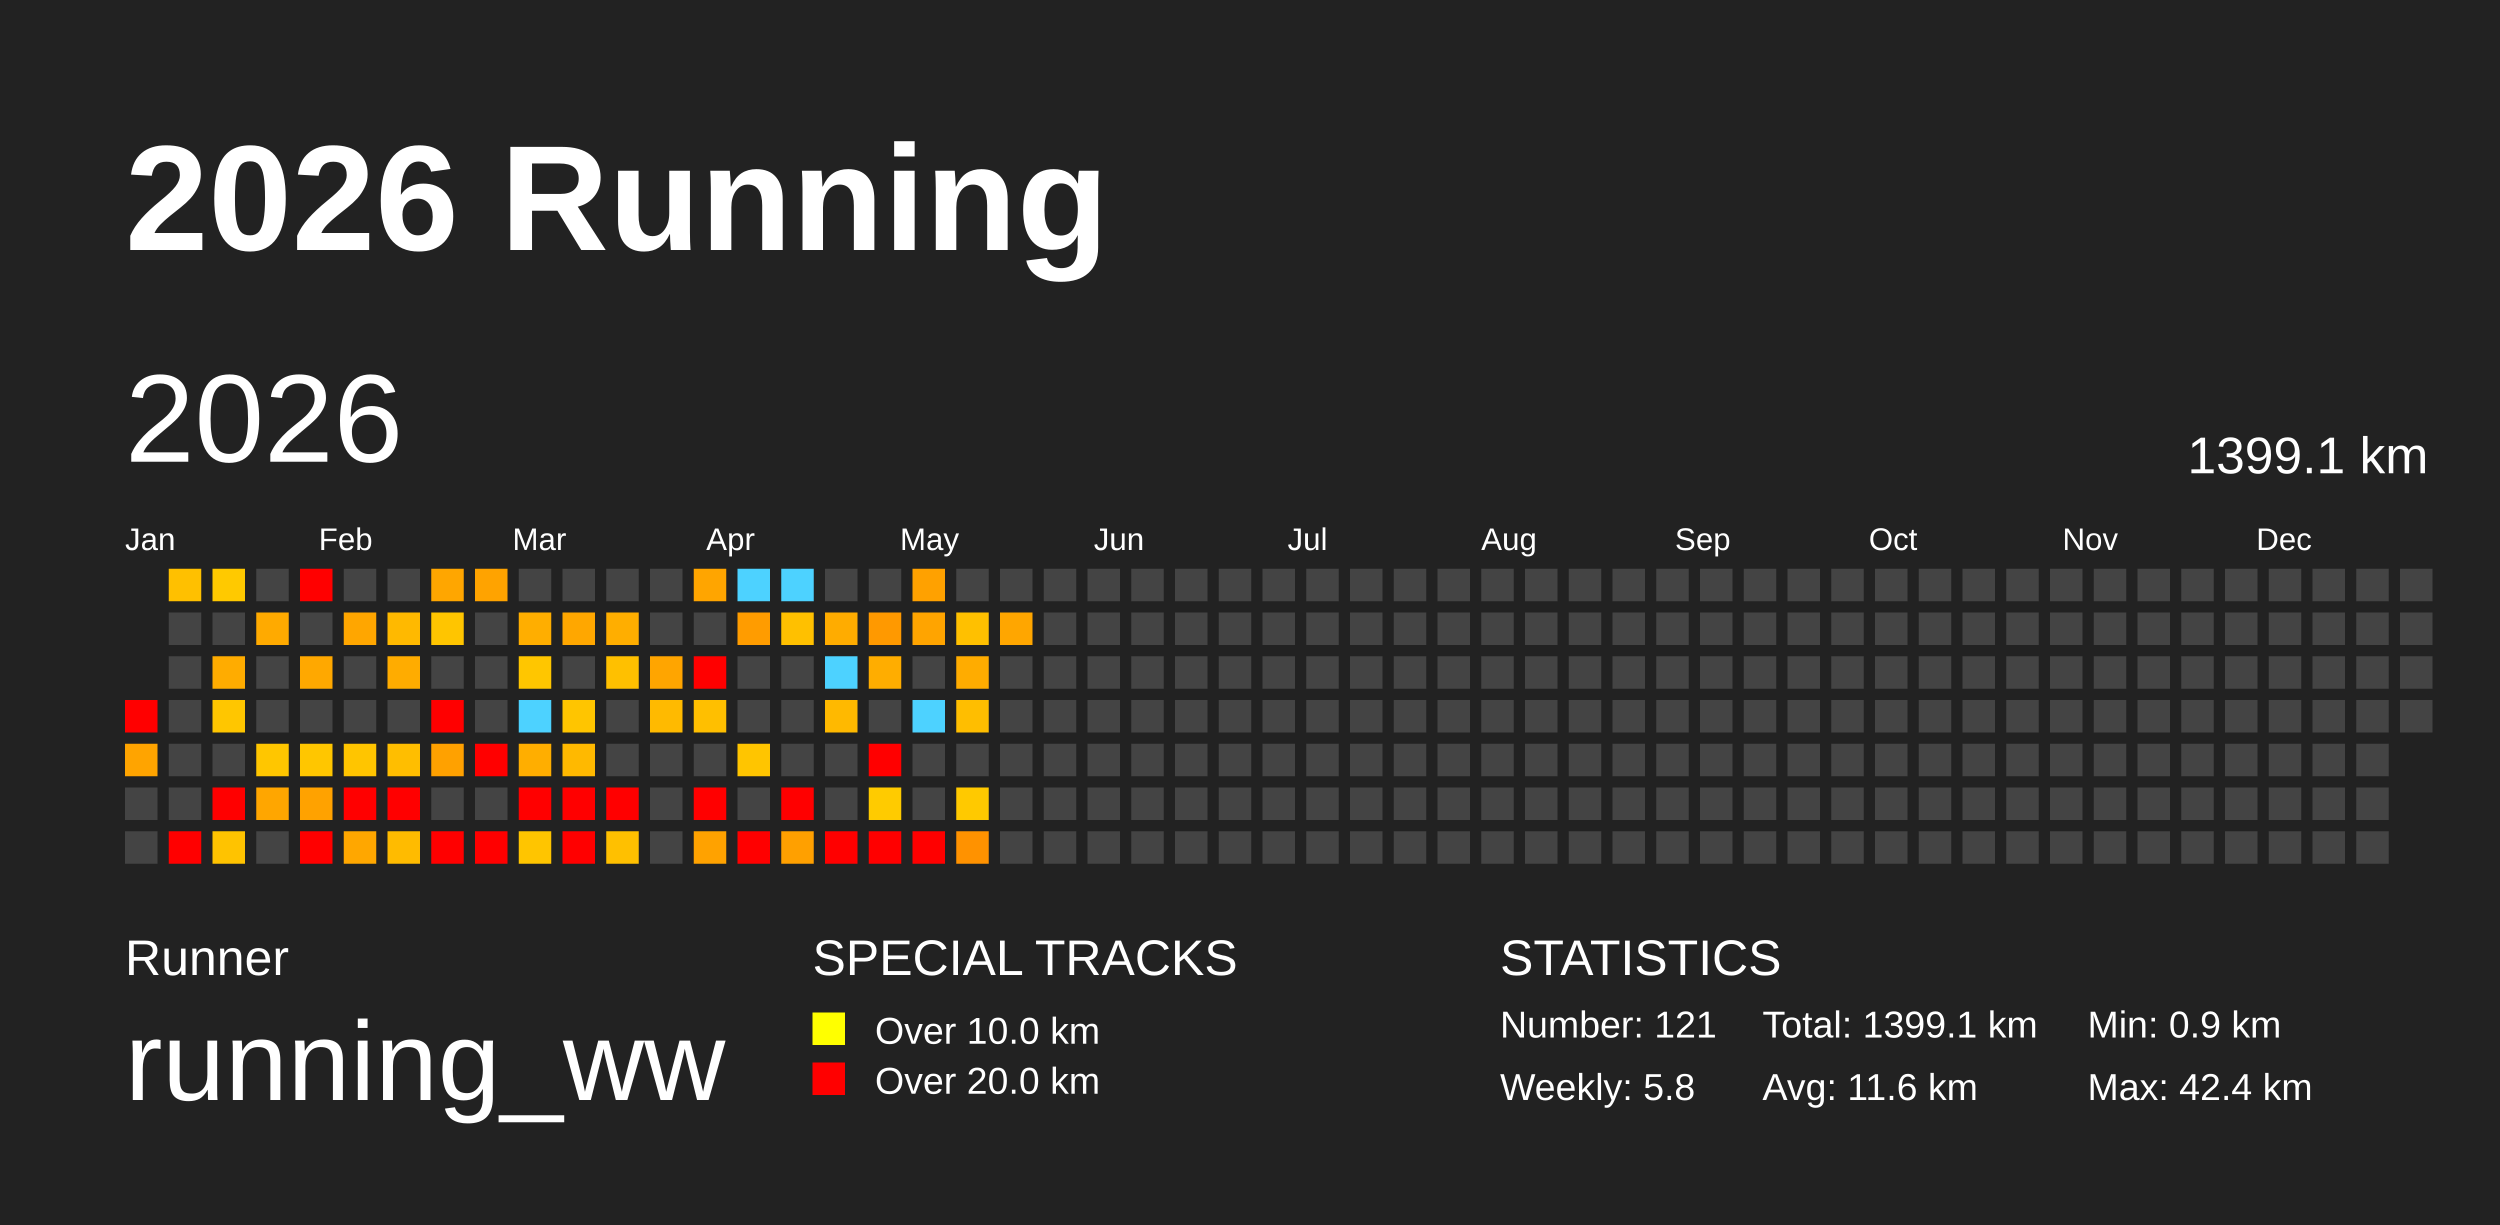
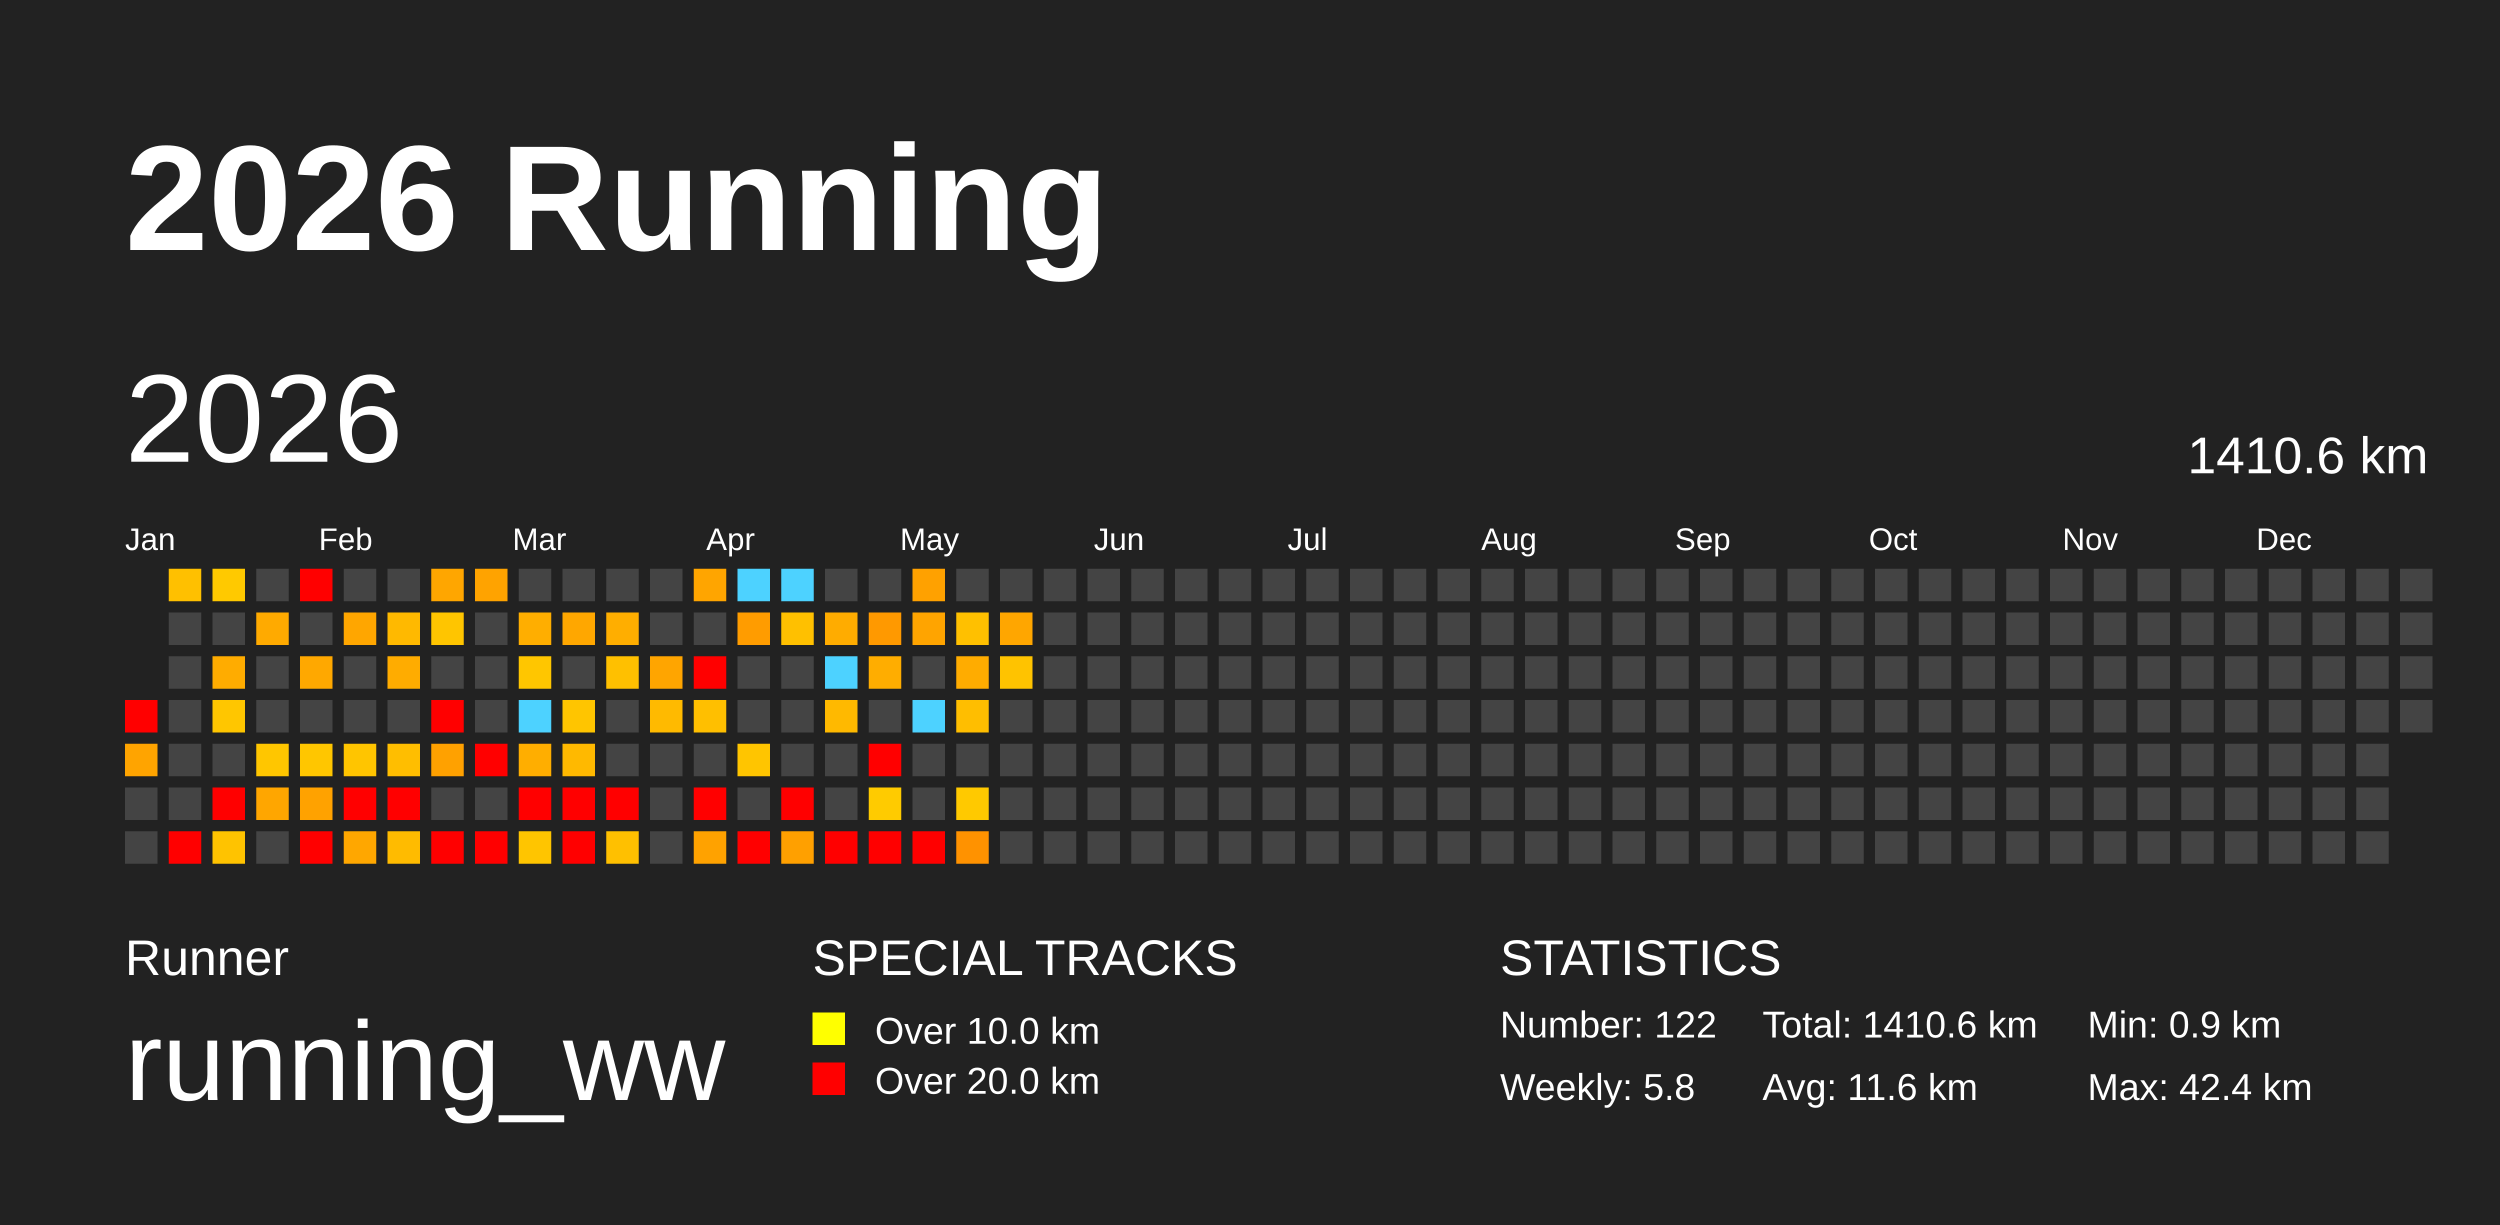
<svg xmlns="http://www.w3.org/2000/svg" baseProfile="full" height="98mm" version="1.1" viewBox="0,0,200,98" width="200mm">
  <defs />
  <rect fill="#222222" height="98" width="200" x="0" y="0" />
  <text fill="#FFFFFF" style="font-size:12px; font-family:Arial; font-weight:bold;" x="10" y="20">2026 Running</text>
  <text fill="#FFFFFF" style="font-size:4px; font-family:Arial" x="10" y="78">Runner</text>
  <text fill="#FFFFFF" style="font-size:9px; font-family:Arial" x="10" y="88">running_ww</text>
  <text fill="#FFFFFF" style="font-size:4px; font-family:Arial" x="65" y="78">SPECIAL TRACKS</text>
  <rect fill="yellow" height="2.6" width="2.6" x="65" y="81" />
  <text fill="#FFFFFF" style="font-size:3px; font-family:Arial" x="70" y="83.5">Over 10.0 km</text>
  <rect fill="red" height="2.6" width="2.6" x="65" y="85" />
  <text fill="#FFFFFF" style="font-size:3px; font-family:Arial" x="70" y="87.5">Over 20.0 km</text>
  <text fill="#FFFFFF" style="font-size:4px; font-family:Arial" x="120" y="78">STATISTICS</text>
-   <text fill="#FFFFFF" style="font-size:3px; font-family:Arial" x="120" y="83">Number: 121</text>
+   <text fill="#FFFFFF" style="font-size:3px; font-family:Arial" x="120" y="83">Number: 122</text>
  <text fill="#FFFFFF" style="font-size:3px; font-family:Arial" x="120" y="88">Weekly: 5.8</text>
-   <text fill="#FFFFFF" style="font-size:3px; font-family:Arial" x="141" y="83">Total: 1399.1 km</text>
+   <text fill="#FFFFFF" style="font-size:3px; font-family:Arial" x="141" y="83">Total: 1410.6 km</text>
  <text fill="#FFFFFF" style="font-size:3px; font-family:Arial" x="141" y="88">Avg: 11.6 km</text>
  <text fill="#FFFFFF" style="font-size:3px; font-family:Arial" x="167" y="83">Min: 0.9 km</text>
  <text fill="#FFFFFF" style="font-size:3px; font-family:Arial" x="167" y="88">Max: 42.4 km</text>
  <text dominant-baseline="hanging" fill="#FFFFFF" style="font-size:10.0px; font-family:Arial;" x="10" y="30">2026</text>
-   <text dominant-baseline="hanging" fill="#FFFFFF" style="font-size:4.125px; font-family:Arial;" x="175" y="35">1399.1 km</text>
+   <text dominant-baseline="hanging" fill="#FFFFFF" style="font-size:4.125px; font-family:Arial;" x="175" y="35">1410.6 km</text>
  <text fill="#FFFFFF" style="font-size:2.5px; font-family:Arial" x="10.0" y="44">Jan</text>
  <text fill="#FFFFFF" style="font-size:2.5px; font-family:Arial" x="25.5" y="44">Feb</text>
  <text fill="#FFFFFF" style="font-size:2.5px; font-family:Arial" x="41.0" y="44">Mar</text>
  <text fill="#FFFFFF" style="font-size:2.5px; font-family:Arial" x="56.5" y="44">Apr</text>
  <text fill="#FFFFFF" style="font-size:2.5px; font-family:Arial" x="72.0" y="44">May</text>
  <text fill="#FFFFFF" style="font-size:2.5px; font-family:Arial" x="87.5" y="44">Jun</text>
  <text fill="#FFFFFF" style="font-size:2.5px; font-family:Arial" x="103.0" y="44">Jul</text>
  <text fill="#FFFFFF" style="font-size:2.5px; font-family:Arial" x="118.5" y="44">Aug</text>
  <text fill="#FFFFFF" style="font-size:2.5px; font-family:Arial" x="134.0" y="44">Sep</text>
  <text fill="#FFFFFF" style="font-size:2.5px; font-family:Arial" x="149.5" y="44">Oct</text>
  <text fill="#FFFFFF" style="font-size:2.5px; font-family:Arial" x="165.0" y="44">Nov</text>
  <text fill="#FFFFFF" style="font-size:2.5px; font-family:Arial" x="180.5" y="44">Dec</text>
  <rect fill="red" height="2.6" width="2.6" x="10.0" y="56.0" />
  <rect fill="#ffa400" height="2.6" width="2.6" x="10.0" y="59.5" />
  <rect fill="#444444" height="2.6" width="2.6" x="10.0" y="63.0" />
  <rect fill="#444444" height="2.6" width="2.6" x="10.0" y="66.5" />
  <rect fill="#ffc000" height="2.6" width="2.6" x="13.5" y="45.5" />
  <rect fill="#444444" height="2.6" width="2.6" x="13.5" y="49.0" />
  <rect fill="#444444" height="2.6" width="2.6" x="13.5" y="52.5" />
  <rect fill="#444444" height="2.6" width="2.6" x="13.5" y="56.0" />
  <rect fill="#444444" height="2.6" width="2.6" x="13.5" y="59.5" />
  <rect fill="#444444" height="2.6" width="2.6" x="13.5" y="63.0" />
  <rect fill="red" height="2.6" width="2.6" x="13.5" y="66.5" />
  <rect fill="#ffc900" height="2.6" width="2.6" x="17.0" y="45.5" />
  <rect fill="#444444" height="2.6" width="2.6" x="17.0" y="49.0" />
  <rect fill="#ffac00" height="2.6" width="2.6" x="17.0" y="52.5" />
  <rect fill="#ffc600" height="2.6" width="2.6" x="17.0" y="56.0" />
  <rect fill="#444444" height="2.6" width="2.6" x="17.0" y="59.5" />
  <rect fill="red" height="2.6" width="2.6" x="17.0" y="63.0" />
  <rect fill="#ffc300" height="2.6" width="2.6" x="17.0" y="66.5" />
  <rect fill="#444444" height="2.6" width="2.6" x="20.5" y="45.5" />
  <rect fill="#ffaa00" height="2.6" width="2.6" x="20.5" y="49.0" />
  <rect fill="#444444" height="2.6" width="2.6" x="20.5" y="52.5" />
  <rect fill="#444444" height="2.6" width="2.6" x="20.5" y="56.0" />
  <rect fill="#ffc600" height="2.6" width="2.6" x="20.5" y="59.5" />
  <rect fill="#ffa600" height="2.6" width="2.6" x="20.5" y="63.0" />
  <rect fill="#444444" height="2.6" width="2.6" x="20.5" y="66.5" />
  <rect fill="red" height="2.6" width="2.6" x="24.0" y="45.5" />
  <rect fill="#444444" height="2.6" width="2.6" x="24.0" y="49.0" />
  <rect fill="#ffa800" height="2.6" width="2.6" x="24.0" y="52.5" />
  <rect fill="#444444" height="2.6" width="2.6" x="24.0" y="56.0" />
  <rect fill="#ffc600" height="2.6" width="2.6" x="24.0" y="59.5" />
  <rect fill="#ffa200" height="2.6" width="2.6" x="24.0" y="63.0" />
  <rect fill="red" height="2.6" width="2.6" x="24.0" y="66.5" />
  <rect fill="#444444" height="2.6" width="2.6" x="27.5" y="45.5" />
  <rect fill="#ffa600" height="2.6" width="2.6" x="27.5" y="49.0" />
  <rect fill="#444444" height="2.6" width="2.6" x="27.5" y="52.5" />
  <rect fill="#444444" height="2.6" width="2.6" x="27.5" y="56.0" />
  <rect fill="#ffc500" height="2.6" width="2.6" x="27.5" y="59.5" />
  <rect fill="red" height="2.6" width="2.6" x="27.5" y="63.0" />
  <rect fill="#ffa700" height="2.6" width="2.6" x="27.5" y="66.5" />
  <rect fill="#444444" height="2.6" width="2.6" x="31.0" y="45.5" />
  <rect fill="#ffb900" height="2.6" width="2.6" x="31.0" y="49.0" />
  <rect fill="#ffac00" height="2.6" width="2.6" x="31.0" y="52.5" />
  <rect fill="#444444" height="2.6" width="2.6" x="31.0" y="56.0" />
  <rect fill="#ffbe00" height="2.6" width="2.6" x="31.0" y="59.5" />
  <rect fill="red" height="2.6" width="2.6" x="31.0" y="63.0" />
  <rect fill="#ffbb00" height="2.6" width="2.6" x="31.0" y="66.5" />
  <rect fill="#ffa600" height="2.6" width="2.6" x="34.5" y="45.5" />
  <rect fill="#ffc500" height="2.6" width="2.6" x="34.5" y="49.0" />
  <rect fill="#444444" height="2.6" width="2.6" x="34.5" y="52.5" />
  <rect fill="red" height="2.6" width="2.6" x="34.5" y="56.0" />
  <rect fill="#ffa100" height="2.6" width="2.6" x="34.5" y="59.5" />
  <rect fill="#444444" height="2.6" width="2.6" x="34.5" y="63.0" />
  <rect fill="red" height="2.6" width="2.6" x="34.5" y="66.5" />
  <rect fill="#ffa300" height="2.6" width="2.6" x="38.0" y="45.5" />
  <rect fill="#444444" height="2.6" width="2.6" x="38.0" y="49.0" />
  <rect fill="#444444" height="2.6" width="2.6" x="38.0" y="52.5" />
  <rect fill="#444444" height="2.6" width="2.6" x="38.0" y="56.0" />
  <rect fill="red" height="2.6" width="2.6" x="38.0" y="59.5" />
  <rect fill="#444444" height="2.6" width="2.6" x="38.0" y="63.0" />
  <rect fill="red" height="2.6" width="2.6" x="38.0" y="66.5" />
  <rect fill="#444444" height="2.6" width="2.6" x="41.5" y="45.5" />
  <rect fill="#ffae00" height="2.6" width="2.6" x="41.5" y="49.0" />
  <rect fill="#ffc600" height="2.6" width="2.6" x="41.5" y="52.5" />
  <rect fill="#4dd2ff" height="2.6" width="2.6" x="41.5" y="56.0" />
  <rect fill="#ffae00" height="2.6" width="2.6" x="41.5" y="59.5" />
  <rect fill="red" height="2.6" width="2.6" x="41.5" y="63.0" />
  <rect fill="#ffc500" height="2.6" width="2.6" x="41.5" y="66.5" />
  <rect fill="#444444" height="2.6" width="2.6" x="45.0" y="45.5" />
  <rect fill="#ffa700" height="2.6" width="2.6" x="45.0" y="49.0" />
  <rect fill="#444444" height="2.6" width="2.6" x="45.0" y="52.5" />
  <rect fill="#ffc500" height="2.6" width="2.6" x="45.0" y="56.0" />
  <rect fill="#ffb900" height="2.6" width="2.6" x="45.0" y="59.5" />
  <rect fill="red" height="2.6" width="2.6" x="45.0" y="63.0" />
  <rect fill="red" height="2.6" width="2.6" x="45.0" y="66.5" />
  <rect fill="#444444" height="2.6" width="2.6" x="48.5" y="45.5" />
  <rect fill="#ffae00" height="2.6" width="2.6" x="48.5" y="49.0" />
  <rect fill="#ffc000" height="2.6" width="2.6" x="48.5" y="52.5" />
  <rect fill="#444444" height="2.6" width="2.6" x="48.5" y="56.0" />
  <rect fill="#444444" height="2.6" width="2.6" x="48.5" y="59.5" />
  <rect fill="red" height="2.6" width="2.6" x="48.5" y="63.0" />
  <rect fill="#ffc000" height="2.6" width="2.6" x="48.5" y="66.5" />
  <rect fill="#444444" height="2.6" width="2.6" x="52.0" y="45.5" />
  <rect fill="#444444" height="2.6" width="2.6" x="52.0" y="49.0" />
  <rect fill="#ffa500" height="2.6" width="2.6" x="52.0" y="52.5" />
  <rect fill="#ffba00" height="2.6" width="2.6" x="52.0" y="56.0" />
  <rect fill="#444444" height="2.6" width="2.6" x="52.0" y="59.5" />
  <rect fill="#444444" height="2.6" width="2.6" x="52.0" y="63.0" />
  <rect fill="#444444" height="2.6" width="2.6" x="52.0" y="66.5" />
  <rect fill="#ffa500" height="2.6" width="2.6" x="55.5" y="45.5" />
  <rect fill="#444444" height="2.6" width="2.6" x="55.5" y="49.0" />
  <rect fill="red" height="2.6" width="2.6" x="55.5" y="52.5" />
  <rect fill="#ffbf00" height="2.6" width="2.6" x="55.5" y="56.0" />
  <rect fill="#444444" height="2.6" width="2.6" x="55.5" y="59.5" />
  <rect fill="red" height="2.6" width="2.6" x="55.5" y="63.0" />
  <rect fill="#ffa200" height="2.6" width="2.6" x="55.5" y="66.5" />
  <rect fill="#4dd2ff" height="2.6" width="2.6" x="59.0" y="45.5" />
  <rect fill="#ff9c00" height="2.6" width="2.6" x="59.0" y="49.0" />
  <rect fill="#444444" height="2.6" width="2.6" x="59.0" y="52.5" />
  <rect fill="#444444" height="2.6" width="2.6" x="59.0" y="56.0" />
  <rect fill="#ffc500" height="2.6" width="2.6" x="59.0" y="59.5" />
  <rect fill="#444444" height="2.6" width="2.6" x="59.0" y="63.0" />
  <rect fill="red" height="2.6" width="2.6" x="59.0" y="66.5" />
  <rect fill="#4dd2ff" height="2.6" width="2.6" x="62.5" y="45.5" />
  <rect fill="#ffc000" height="2.6" width="2.6" x="62.5" y="49.0" />
  <rect fill="#444444" height="2.6" width="2.6" x="62.5" y="52.5" />
  <rect fill="#444444" height="2.6" width="2.6" x="62.5" y="56.0" />
  <rect fill="#444444" height="2.6" width="2.6" x="62.5" y="59.5" />
  <rect fill="red" height="2.6" width="2.6" x="62.5" y="63.0" />
  <rect fill="#ffa000" height="2.6" width="2.6" x="62.5" y="66.5" />
  <rect fill="#444444" height="2.6" width="2.6" x="66.0" y="45.5" />
  <rect fill="#ffac00" height="2.6" width="2.6" x="66.0" y="49.0" />
  <rect fill="#4dd2ff" height="2.6" width="2.6" x="66.0" y="52.5" />
  <rect fill="#ffb900" height="2.6" width="2.6" x="66.0" y="56.0" />
  <rect fill="#444444" height="2.6" width="2.6" x="66.0" y="59.5" />
  <rect fill="#444444" height="2.6" width="2.6" x="66.0" y="63.0" />
  <rect fill="red" height="2.6" width="2.6" x="66.0" y="66.5" />
  <rect fill="#444444" height="2.6" width="2.6" x="69.5" y="45.5" />
  <rect fill="#ff9900" height="2.6" width="2.6" x="69.5" y="49.0" />
  <rect fill="#ffad00" height="2.6" width="2.6" x="69.5" y="52.5" />
  <rect fill="#444444" height="2.6" width="2.6" x="69.5" y="56.0" />
  <rect fill="red" height="2.6" width="2.6" x="69.5" y="59.5" />
  <rect fill="#ffcb00" height="2.6" width="2.6" x="69.5" y="63.0" />
  <rect fill="red" height="2.6" width="2.6" x="69.5" y="66.5" />
  <rect fill="#ffa100" height="2.6" width="2.6" x="73.0" y="45.5" />
  <rect fill="#ffa400" height="2.6" width="2.6" x="73.0" y="49.0" />
  <rect fill="#444444" height="2.6" width="2.6" x="73.0" y="52.5" />
  <rect fill="#4dd2ff" height="2.6" width="2.6" x="73.0" y="56.0" />
  <rect fill="#444444" height="2.6" width="2.6" x="73.0" y="59.5" />
  <rect fill="#444444" height="2.6" width="2.6" x="73.0" y="63.0" />
  <rect fill="red" height="2.6" width="2.6" x="73.0" y="66.5" />
  <rect fill="#444444" height="2.6" width="2.6" x="76.5" y="45.5" />
  <rect fill="#ffc000" height="2.6" width="2.6" x="76.5" y="49.0" />
  <rect fill="#ffac00" height="2.6" width="2.6" x="76.5" y="52.5" />
  <rect fill="#ffbe00" height="2.6" width="2.6" x="76.5" y="56.0" />
  <rect fill="#444444" height="2.6" width="2.6" x="76.5" y="59.5" />
  <rect fill="#ffc900" height="2.6" width="2.6" x="76.5" y="63.0" />
  <rect fill="#ff9200" height="2.6" width="2.6" x="76.5" y="66.5" />
  <rect fill="#444444" height="2.6" width="2.6" x="80.0" y="45.5" />
  <rect fill="#ffa600" height="2.6" width="2.6" x="80.0" y="49.0" />
-   <rect fill="#444444" height="2.6" width="2.6" x="80.0" y="52.5" />
+   <rect fill="#ffc300" height="2.6" width="2.6" x="80.0" y="52.5" />
  <rect fill="#444444" height="2.6" width="2.6" x="80.0" y="56.0" />
  <rect fill="#444444" height="2.6" width="2.6" x="80.0" y="59.5" />
  <rect fill="#444444" height="2.6" width="2.6" x="80.0" y="63.0" />
  <rect fill="#444444" height="2.6" width="2.6" x="80.0" y="66.5" />
  <rect fill="#444444" height="2.6" width="2.6" x="83.5" y="45.5" />
  <rect fill="#444444" height="2.6" width="2.6" x="83.5" y="49.0" />
  <rect fill="#444444" height="2.6" width="2.6" x="83.5" y="52.5" />
  <rect fill="#444444" height="2.6" width="2.6" x="83.5" y="56.0" />
  <rect fill="#444444" height="2.6" width="2.6" x="83.5" y="59.5" />
  <rect fill="#444444" height="2.6" width="2.6" x="83.5" y="63.0" />
  <rect fill="#444444" height="2.6" width="2.6" x="83.5" y="66.5" />
  <rect fill="#444444" height="2.6" width="2.6" x="87.0" y="45.5" />
  <rect fill="#444444" height="2.6" width="2.6" x="87.0" y="49.0" />
  <rect fill="#444444" height="2.6" width="2.6" x="87.0" y="52.5" />
  <rect fill="#444444" height="2.6" width="2.6" x="87.0" y="56.0" />
  <rect fill="#444444" height="2.6" width="2.6" x="87.0" y="59.5" />
  <rect fill="#444444" height="2.6" width="2.6" x="87.0" y="63.0" />
  <rect fill="#444444" height="2.6" width="2.6" x="87.0" y="66.5" />
  <rect fill="#444444" height="2.6" width="2.6" x="90.5" y="45.5" />
  <rect fill="#444444" height="2.6" width="2.6" x="90.5" y="49.0" />
  <rect fill="#444444" height="2.6" width="2.6" x="90.5" y="52.5" />
  <rect fill="#444444" height="2.6" width="2.6" x="90.5" y="56.0" />
  <rect fill="#444444" height="2.6" width="2.6" x="90.5" y="59.5" />
  <rect fill="#444444" height="2.6" width="2.6" x="90.5" y="63.0" />
  <rect fill="#444444" height="2.6" width="2.6" x="90.5" y="66.5" />
  <rect fill="#444444" height="2.6" width="2.6" x="94.0" y="45.5" />
  <rect fill="#444444" height="2.6" width="2.6" x="94.0" y="49.0" />
  <rect fill="#444444" height="2.6" width="2.6" x="94.0" y="52.5" />
  <rect fill="#444444" height="2.6" width="2.6" x="94.0" y="56.0" />
  <rect fill="#444444" height="2.6" width="2.6" x="94.0" y="59.5" />
  <rect fill="#444444" height="2.6" width="2.6" x="94.0" y="63.0" />
  <rect fill="#444444" height="2.6" width="2.6" x="94.0" y="66.5" />
  <rect fill="#444444" height="2.6" width="2.6" x="97.5" y="45.5" />
  <rect fill="#444444" height="2.6" width="2.6" x="97.5" y="49.0" />
  <rect fill="#444444" height="2.6" width="2.6" x="97.5" y="52.5" />
  <rect fill="#444444" height="2.6" width="2.6" x="97.5" y="56.0" />
  <rect fill="#444444" height="2.6" width="2.6" x="97.5" y="59.5" />
  <rect fill="#444444" height="2.6" width="2.6" x="97.5" y="63.0" />
  <rect fill="#444444" height="2.6" width="2.6" x="97.5" y="66.5" />
  <rect fill="#444444" height="2.6" width="2.6" x="101.0" y="45.5" />
  <rect fill="#444444" height="2.6" width="2.6" x="101.0" y="49.0" />
  <rect fill="#444444" height="2.6" width="2.6" x="101.0" y="52.5" />
  <rect fill="#444444" height="2.6" width="2.6" x="101.0" y="56.0" />
  <rect fill="#444444" height="2.6" width="2.6" x="101.0" y="59.5" />
  <rect fill="#444444" height="2.6" width="2.6" x="101.0" y="63.0" />
  <rect fill="#444444" height="2.6" width="2.6" x="101.0" y="66.5" />
  <rect fill="#444444" height="2.6" width="2.6" x="104.5" y="45.5" />
  <rect fill="#444444" height="2.6" width="2.6" x="104.5" y="49.0" />
  <rect fill="#444444" height="2.6" width="2.6" x="104.5" y="52.5" />
  <rect fill="#444444" height="2.6" width="2.6" x="104.5" y="56.0" />
  <rect fill="#444444" height="2.6" width="2.6" x="104.5" y="59.5" />
  <rect fill="#444444" height="2.6" width="2.6" x="104.5" y="63.0" />
  <rect fill="#444444" height="2.6" width="2.6" x="104.5" y="66.5" />
  <rect fill="#444444" height="2.6" width="2.6" x="108.0" y="45.5" />
  <rect fill="#444444" height="2.6" width="2.6" x="108.0" y="49.0" />
  <rect fill="#444444" height="2.6" width="2.6" x="108.0" y="52.5" />
  <rect fill="#444444" height="2.6" width="2.6" x="108.0" y="56.0" />
  <rect fill="#444444" height="2.6" width="2.6" x="108.0" y="59.5" />
  <rect fill="#444444" height="2.6" width="2.6" x="108.0" y="63.0" />
  <rect fill="#444444" height="2.6" width="2.6" x="108.0" y="66.5" />
  <rect fill="#444444" height="2.6" width="2.6" x="111.5" y="45.5" />
  <rect fill="#444444" height="2.6" width="2.6" x="111.5" y="49.0" />
  <rect fill="#444444" height="2.6" width="2.6" x="111.5" y="52.5" />
  <rect fill="#444444" height="2.6" width="2.6" x="111.5" y="56.0" />
  <rect fill="#444444" height="2.6" width="2.6" x="111.5" y="59.5" />
  <rect fill="#444444" height="2.6" width="2.6" x="111.5" y="63.0" />
  <rect fill="#444444" height="2.6" width="2.6" x="111.5" y="66.5" />
  <rect fill="#444444" height="2.6" width="2.6" x="115.0" y="45.5" />
  <rect fill="#444444" height="2.6" width="2.6" x="115.0" y="49.0" />
  <rect fill="#444444" height="2.6" width="2.6" x="115.0" y="52.5" />
  <rect fill="#444444" height="2.6" width="2.6" x="115.0" y="56.0" />
  <rect fill="#444444" height="2.6" width="2.6" x="115.0" y="59.5" />
  <rect fill="#444444" height="2.6" width="2.6" x="115.0" y="63.0" />
  <rect fill="#444444" height="2.6" width="2.6" x="115.0" y="66.5" />
  <rect fill="#444444" height="2.6" width="2.6" x="118.5" y="45.5" />
  <rect fill="#444444" height="2.6" width="2.6" x="118.5" y="49.0" />
  <rect fill="#444444" height="2.6" width="2.6" x="118.5" y="52.5" />
  <rect fill="#444444" height="2.6" width="2.6" x="118.5" y="56.0" />
  <rect fill="#444444" height="2.6" width="2.6" x="118.5" y="59.5" />
  <rect fill="#444444" height="2.6" width="2.6" x="118.5" y="63.0" />
  <rect fill="#444444" height="2.6" width="2.6" x="118.5" y="66.5" />
  <rect fill="#444444" height="2.6" width="2.6" x="122.0" y="45.5" />
  <rect fill="#444444" height="2.6" width="2.6" x="122.0" y="49.0" />
  <rect fill="#444444" height="2.6" width="2.6" x="122.0" y="52.5" />
  <rect fill="#444444" height="2.6" width="2.6" x="122.0" y="56.0" />
  <rect fill="#444444" height="2.6" width="2.6" x="122.0" y="59.5" />
  <rect fill="#444444" height="2.6" width="2.6" x="122.0" y="63.0" />
  <rect fill="#444444" height="2.6" width="2.6" x="122.0" y="66.5" />
  <rect fill="#444444" height="2.6" width="2.6" x="125.5" y="45.5" />
  <rect fill="#444444" height="2.6" width="2.6" x="125.5" y="49.0" />
  <rect fill="#444444" height="2.6" width="2.6" x="125.5" y="52.5" />
  <rect fill="#444444" height="2.6" width="2.6" x="125.5" y="56.0" />
  <rect fill="#444444" height="2.6" width="2.6" x="125.5" y="59.5" />
  <rect fill="#444444" height="2.6" width="2.6" x="125.5" y="63.0" />
  <rect fill="#444444" height="2.6" width="2.6" x="125.5" y="66.5" />
  <rect fill="#444444" height="2.6" width="2.6" x="129.0" y="45.5" />
  <rect fill="#444444" height="2.6" width="2.6" x="129.0" y="49.0" />
  <rect fill="#444444" height="2.6" width="2.6" x="129.0" y="52.5" />
  <rect fill="#444444" height="2.6" width="2.6" x="129.0" y="56.0" />
  <rect fill="#444444" height="2.6" width="2.6" x="129.0" y="59.5" />
  <rect fill="#444444" height="2.6" width="2.6" x="129.0" y="63.0" />
  <rect fill="#444444" height="2.6" width="2.6" x="129.0" y="66.5" />
  <rect fill="#444444" height="2.6" width="2.6" x="132.5" y="45.5" />
  <rect fill="#444444" height="2.6" width="2.6" x="132.5" y="49.0" />
  <rect fill="#444444" height="2.6" width="2.6" x="132.5" y="52.5" />
  <rect fill="#444444" height="2.6" width="2.6" x="132.5" y="56.0" />
  <rect fill="#444444" height="2.6" width="2.6" x="132.5" y="59.5" />
  <rect fill="#444444" height="2.6" width="2.6" x="132.5" y="63.0" />
  <rect fill="#444444" height="2.6" width="2.6" x="132.5" y="66.5" />
  <rect fill="#444444" height="2.6" width="2.6" x="136.0" y="45.5" />
  <rect fill="#444444" height="2.6" width="2.6" x="136.0" y="49.0" />
  <rect fill="#444444" height="2.6" width="2.6" x="136.0" y="52.5" />
  <rect fill="#444444" height="2.6" width="2.6" x="136.0" y="56.0" />
  <rect fill="#444444" height="2.6" width="2.6" x="136.0" y="59.5" />
  <rect fill="#444444" height="2.6" width="2.6" x="136.0" y="63.0" />
  <rect fill="#444444" height="2.6" width="2.6" x="136.0" y="66.5" />
  <rect fill="#444444" height="2.6" width="2.6" x="139.5" y="45.5" />
  <rect fill="#444444" height="2.6" width="2.6" x="139.5" y="49.0" />
  <rect fill="#444444" height="2.6" width="2.6" x="139.5" y="52.5" />
  <rect fill="#444444" height="2.6" width="2.6" x="139.5" y="56.0" />
  <rect fill="#444444" height="2.6" width="2.6" x="139.5" y="59.5" />
  <rect fill="#444444" height="2.6" width="2.6" x="139.5" y="63.0" />
  <rect fill="#444444" height="2.6" width="2.6" x="139.5" y="66.5" />
  <rect fill="#444444" height="2.6" width="2.6" x="143.0" y="45.5" />
  <rect fill="#444444" height="2.6" width="2.6" x="143.0" y="49.0" />
  <rect fill="#444444" height="2.6" width="2.6" x="143.0" y="52.5" />
  <rect fill="#444444" height="2.6" width="2.6" x="143.0" y="56.0" />
  <rect fill="#444444" height="2.6" width="2.6" x="143.0" y="59.5" />
  <rect fill="#444444" height="2.6" width="2.6" x="143.0" y="63.0" />
  <rect fill="#444444" height="2.6" width="2.6" x="143.0" y="66.5" />
  <rect fill="#444444" height="2.6" width="2.6" x="146.5" y="45.5" />
  <rect fill="#444444" height="2.6" width="2.6" x="146.5" y="49.0" />
  <rect fill="#444444" height="2.6" width="2.6" x="146.5" y="52.5" />
  <rect fill="#444444" height="2.6" width="2.6" x="146.5" y="56.0" />
  <rect fill="#444444" height="2.6" width="2.6" x="146.5" y="59.5" />
  <rect fill="#444444" height="2.6" width="2.6" x="146.5" y="63.0" />
  <rect fill="#444444" height="2.6" width="2.6" x="146.5" y="66.5" />
  <rect fill="#444444" height="2.6" width="2.6" x="150.0" y="45.5" />
  <rect fill="#444444" height="2.6" width="2.6" x="150.0" y="49.0" />
  <rect fill="#444444" height="2.6" width="2.6" x="150.0" y="52.5" />
  <rect fill="#444444" height="2.6" width="2.6" x="150.0" y="56.0" />
  <rect fill="#444444" height="2.6" width="2.6" x="150.0" y="59.5" />
  <rect fill="#444444" height="2.6" width="2.6" x="150.0" y="63.0" />
  <rect fill="#444444" height="2.6" width="2.6" x="150.0" y="66.5" />
  <rect fill="#444444" height="2.6" width="2.6" x="153.5" y="45.5" />
  <rect fill="#444444" height="2.6" width="2.6" x="153.5" y="49.0" />
  <rect fill="#444444" height="2.6" width="2.6" x="153.5" y="52.5" />
  <rect fill="#444444" height="2.6" width="2.6" x="153.5" y="56.0" />
  <rect fill="#444444" height="2.6" width="2.6" x="153.5" y="59.5" />
  <rect fill="#444444" height="2.6" width="2.6" x="153.5" y="63.0" />
  <rect fill="#444444" height="2.6" width="2.6" x="153.5" y="66.5" />
  <rect fill="#444444" height="2.6" width="2.6" x="157.0" y="45.5" />
  <rect fill="#444444" height="2.6" width="2.6" x="157.0" y="49.0" />
  <rect fill="#444444" height="2.6" width="2.6" x="157.0" y="52.5" />
  <rect fill="#444444" height="2.6" width="2.6" x="157.0" y="56.0" />
  <rect fill="#444444" height="2.6" width="2.6" x="157.0" y="59.5" />
  <rect fill="#444444" height="2.6" width="2.6" x="157.0" y="63.0" />
  <rect fill="#444444" height="2.6" width="2.6" x="157.0" y="66.5" />
  <rect fill="#444444" height="2.6" width="2.6" x="160.5" y="45.5" />
  <rect fill="#444444" height="2.6" width="2.6" x="160.5" y="49.0" />
  <rect fill="#444444" height="2.6" width="2.6" x="160.5" y="52.5" />
  <rect fill="#444444" height="2.6" width="2.6" x="160.5" y="56.0" />
  <rect fill="#444444" height="2.6" width="2.6" x="160.5" y="59.5" />
  <rect fill="#444444" height="2.6" width="2.6" x="160.5" y="63.0" />
  <rect fill="#444444" height="2.6" width="2.6" x="160.5" y="66.5" />
  <rect fill="#444444" height="2.6" width="2.6" x="164.0" y="45.5" />
  <rect fill="#444444" height="2.6" width="2.6" x="164.0" y="49.0" />
  <rect fill="#444444" height="2.6" width="2.6" x="164.0" y="52.5" />
  <rect fill="#444444" height="2.6" width="2.6" x="164.0" y="56.0" />
  <rect fill="#444444" height="2.6" width="2.6" x="164.0" y="59.5" />
  <rect fill="#444444" height="2.6" width="2.6" x="164.0" y="63.0" />
  <rect fill="#444444" height="2.6" width="2.6" x="164.0" y="66.5" />
  <rect fill="#444444" height="2.6" width="2.6" x="167.5" y="45.5" />
  <rect fill="#444444" height="2.6" width="2.6" x="167.5" y="49.0" />
  <rect fill="#444444" height="2.6" width="2.6" x="167.5" y="52.5" />
  <rect fill="#444444" height="2.6" width="2.6" x="167.5" y="56.0" />
  <rect fill="#444444" height="2.6" width="2.6" x="167.5" y="59.5" />
  <rect fill="#444444" height="2.6" width="2.6" x="167.5" y="63.0" />
  <rect fill="#444444" height="2.6" width="2.6" x="167.5" y="66.5" />
  <rect fill="#444444" height="2.6" width="2.6" x="171.0" y="45.5" />
  <rect fill="#444444" height="2.6" width="2.6" x="171.0" y="49.0" />
  <rect fill="#444444" height="2.6" width="2.6" x="171.0" y="52.5" />
  <rect fill="#444444" height="2.6" width="2.6" x="171.0" y="56.0" />
  <rect fill="#444444" height="2.6" width="2.6" x="171.0" y="59.5" />
  <rect fill="#444444" height="2.6" width="2.6" x="171.0" y="63.0" />
  <rect fill="#444444" height="2.6" width="2.6" x="171.0" y="66.5" />
  <rect fill="#444444" height="2.6" width="2.6" x="174.5" y="45.5" />
  <rect fill="#444444" height="2.6" width="2.6" x="174.5" y="49.0" />
  <rect fill="#444444" height="2.6" width="2.6" x="174.5" y="52.5" />
  <rect fill="#444444" height="2.6" width="2.6" x="174.5" y="56.0" />
  <rect fill="#444444" height="2.6" width="2.6" x="174.5" y="59.5" />
  <rect fill="#444444" height="2.6" width="2.6" x="174.5" y="63.0" />
  <rect fill="#444444" height="2.6" width="2.6" x="174.5" y="66.5" />
  <rect fill="#444444" height="2.6" width="2.6" x="178.0" y="45.5" />
  <rect fill="#444444" height="2.6" width="2.6" x="178.0" y="49.0" />
  <rect fill="#444444" height="2.6" width="2.6" x="178.0" y="52.5" />
  <rect fill="#444444" height="2.6" width="2.6" x="178.0" y="56.0" />
  <rect fill="#444444" height="2.6" width="2.6" x="178.0" y="59.5" />
  <rect fill="#444444" height="2.6" width="2.6" x="178.0" y="63.0" />
  <rect fill="#444444" height="2.6" width="2.6" x="178.0" y="66.5" />
  <rect fill="#444444" height="2.6" width="2.6" x="181.5" y="45.5" />
  <rect fill="#444444" height="2.6" width="2.6" x="181.5" y="49.0" />
  <rect fill="#444444" height="2.6" width="2.6" x="181.5" y="52.5" />
  <rect fill="#444444" height="2.6" width="2.6" x="181.5" y="56.0" />
  <rect fill="#444444" height="2.6" width="2.6" x="181.5" y="59.5" />
  <rect fill="#444444" height="2.6" width="2.6" x="181.5" y="63.0" />
  <rect fill="#444444" height="2.6" width="2.6" x="181.5" y="66.5" />
  <rect fill="#444444" height="2.6" width="2.6" x="185.0" y="45.5" />
  <rect fill="#444444" height="2.6" width="2.6" x="185.0" y="49.0" />
  <rect fill="#444444" height="2.6" width="2.6" x="185.0" y="52.5" />
  <rect fill="#444444" height="2.6" width="2.6" x="185.0" y="56.0" />
  <rect fill="#444444" height="2.6" width="2.6" x="185.0" y="59.5" />
  <rect fill="#444444" height="2.6" width="2.6" x="185.0" y="63.0" />
  <rect fill="#444444" height="2.6" width="2.6" x="185.0" y="66.5" />
  <rect fill="#444444" height="2.6" width="2.6" x="188.5" y="45.5" />
  <rect fill="#444444" height="2.6" width="2.6" x="188.5" y="49.0" />
  <rect fill="#444444" height="2.6" width="2.6" x="188.5" y="52.5" />
  <rect fill="#444444" height="2.6" width="2.6" x="188.5" y="56.0" />
  <rect fill="#444444" height="2.6" width="2.6" x="188.5" y="59.5" />
  <rect fill="#444444" height="2.6" width="2.6" x="188.5" y="63.0" />
  <rect fill="#444444" height="2.6" width="2.6" x="188.5" y="66.5" />
  <rect fill="#444444" height="2.6" width="2.6" x="192.0" y="45.5" />
  <rect fill="#444444" height="2.6" width="2.6" x="192.0" y="49.0" />
  <rect fill="#444444" height="2.6" width="2.6" x="192.0" y="52.5" />
  <rect fill="#444444" height="2.6" width="2.6" x="192.0" y="56.0" />
</svg>
